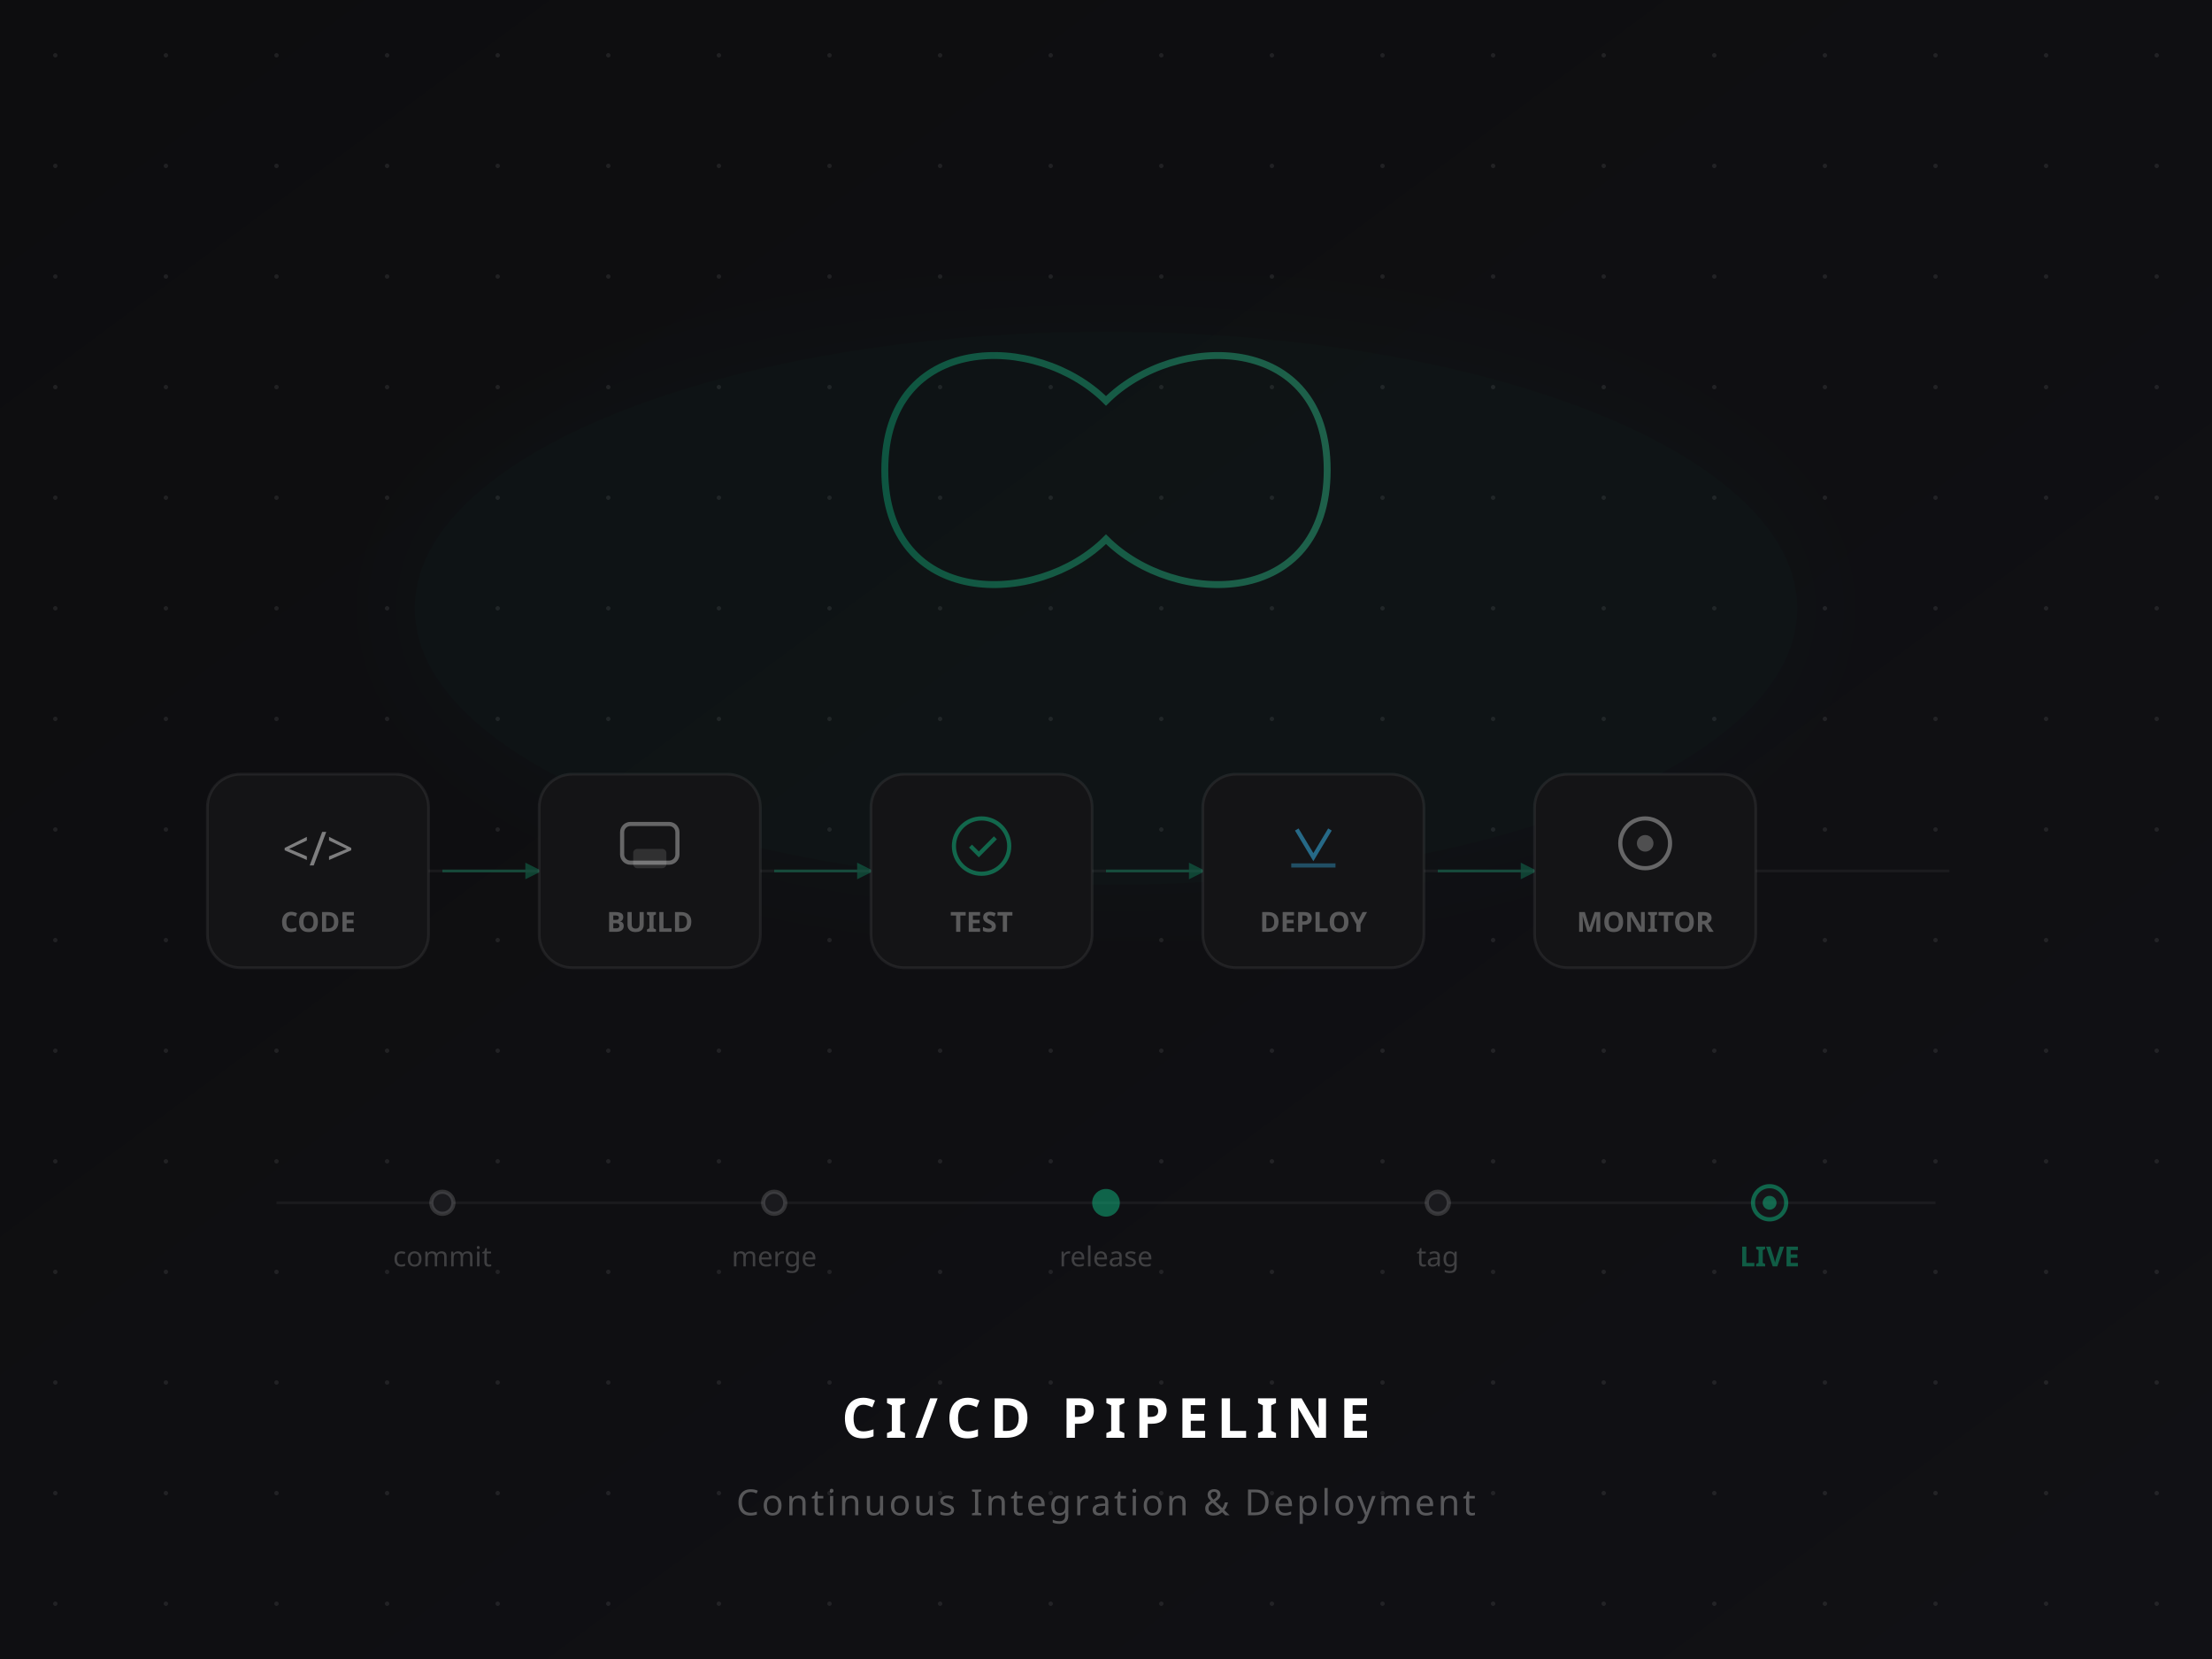
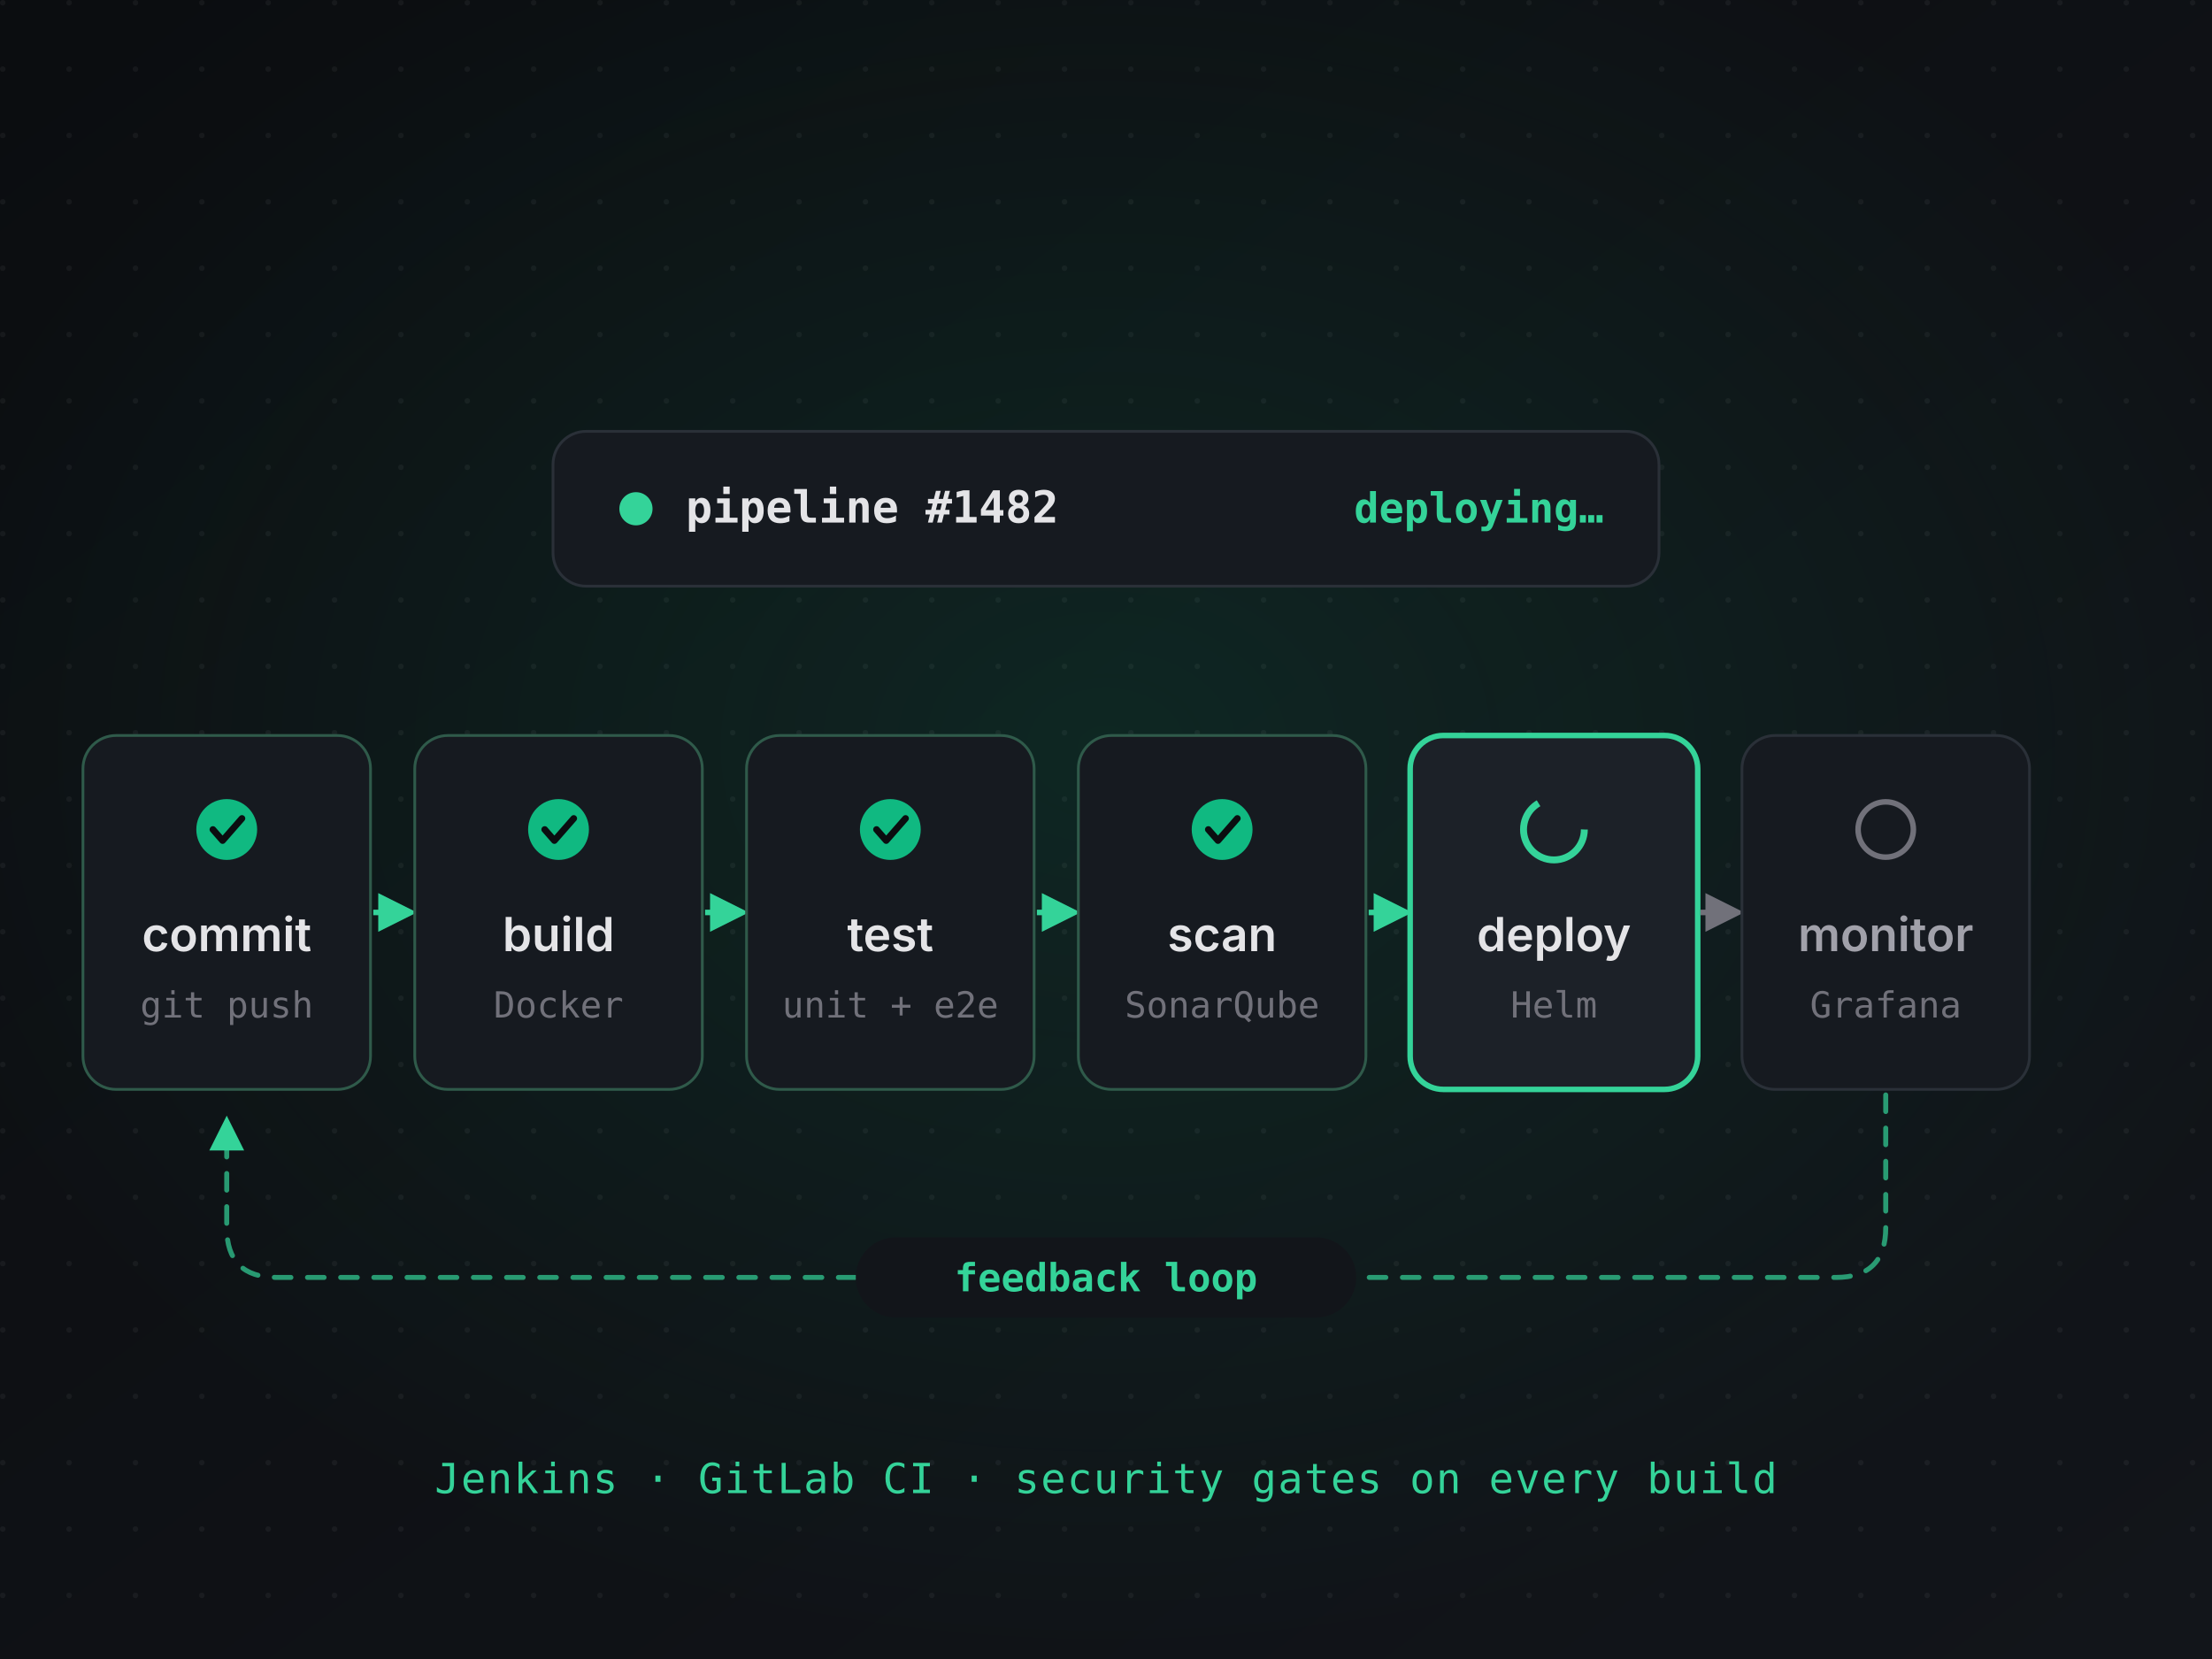
- <svg xmlns="http://www.w3.org/2000/svg" viewBox="0 0 800 600">
+ <svg xmlns="http://www.w3.org/2000/svg" viewBox="0 0 800 600" role="img" aria-label="Diagram: CI/CD pipeline stages commit, build, test, scan, deploy and monitor, with a feedback loop">
  <defs>
-     <linearGradient id="bg2" x1="0%" y1="0%" x2="100%" y2="100%">
-       <stop offset="0%" style="stop-color:#0d0d0f" />
-       <stop offset="100%" style="stop-color:#111115" />
+     <linearGradient id="bg" x1="0" y1="0" x2="1" y2="1">
+       <stop offset="0" stop-color="#0b0d10" />
+       <stop offset="1" stop-color="#12151a" />
    </linearGradient>
-     <linearGradient id="acc2" x1="0%" y1="0%" x2="100%" y2="0%">
-       <stop offset="0%" style="stop-color:#10b981" />
-       <stop offset="100%" style="stop-color:#34d399" />
-     </linearGradient>
-     <filter id="sg2">
-       <feGaussianBlur stdDeviation="20" result="b" />
-       <feMerge>
-         <feMergeNode in="b" />
-         <feMergeNode in="SourceGraphic" />
-       </feMerge>
-     </filter>
+     <radialGradient id="glow" cx="0.5" cy="0.45" r="0.55">
+       <stop offset="0" stop-color="#10b981" stop-opacity="0.13" />
+       <stop offset="1" stop-color="#10b981" stop-opacity="0" />
+     </radialGradient>
+     <pattern id="dots" width="24" height="24" patternUnits="userSpaceOnUse">
+       <circle cx="1" cy="1" r="1" fill="#ffffff" fill-opacity="0.05" />
+     </pattern>
+     <marker id="arr" viewBox="0 0 10 10" refX="8" refY="5" markerWidth="7" markerHeight="7" orient="auto-start-reverse">
+       <path d="M0 0 L10 5 L0 10 z" fill="#34d399" />
+     </marker>
+     <marker id="arrm" viewBox="0 0 10 10" refX="8" refY="5" markerWidth="7" markerHeight="7" orient="auto-start-reverse">
+       <path d="M0 0 L10 5 L0 10 z" fill="#71717a" />
+     </marker>
  </defs>
-   <rect width="800" height="600" fill="url(#bg2)" />
-   <pattern id="d2" x="0" y="0" width="40" height="40" patternUnits="userSpaceOnUse">
-     <circle cx="20" cy="20" r="0.8" fill="white" opacity="0.08" />
-   </pattern>
-   <rect width="800" height="600" fill="url(#d2)" />
-   <ellipse cx="400" cy="220" rx="250" ry="100" fill="#10b981" opacity="0.03" filter="url(#sg2)" />
-   <g transform="translate(400, 170)">
-     <path d="M-80,0 C-80,-50 -25,-50 0,-25 C25,-50 80,-50 80,0 C80,50 25,50 0,25 C-25,50 -80,50 -80,0 Z" fill="none" stroke="url(#acc2)" stroke-width="2.5" opacity="0.4" />
+   <rect width="800" height="600" fill="url(#bg)" />
+   <rect width="800" height="600" fill="url(#dots)" />
+   <rect width="800" height="600" fill="url(#glow)" />
+   <g transform="translate(0 60)">
+     <rect x="30" y="206" width="104" height="128" rx="12" fill="#161a20" stroke="#2f5a4a" stroke-width="1" />
+     <circle cx="82.0" cy="240" r="11" fill="#10b981" />
+     <path d="M77.0 240 L80.5 244 L87.5 236" fill="none" stroke="#0b0d10" stroke-width="2.4" stroke-linecap="round" stroke-linejoin="round" />
+     <text x="82.0" y="284" font-family="Inter, ui-sans-serif, system-ui, -apple-system, 'Segoe UI', sans-serif" font-size="17" font-weight="600" fill="#e4e4e7" text-anchor="middle">commit</text>
+     <text x="82.0" y="308" font-family="'JetBrains Mono', ui-monospace, SFMono-Regular, Menlo, monospace" font-size="13" font-weight="500" fill="#71717a" text-anchor="middle">git push</text>
+     <line x1="135" y1="270" x2="148" y2="270" stroke="#34d399" stroke-width="2" marker-end="url(#arr)" />
+     <rect x="150" y="206" width="104" height="128" rx="12" fill="#161a20" stroke="#2f5a4a" stroke-width="1" />
+     <circle cx="202.0" cy="240" r="11" fill="#10b981" />
+     <path d="M197.0 240 L200.5 244 L207.5 236" fill="none" stroke="#0b0d10" stroke-width="2.4" stroke-linecap="round" stroke-linejoin="round" />
+     <text x="202.0" y="284" font-family="Inter, ui-sans-serif, system-ui, -apple-system, 'Segoe UI', sans-serif" font-size="17" font-weight="600" fill="#e4e4e7" text-anchor="middle">build</text>
+     <text x="202.0" y="308" font-family="'JetBrains Mono', ui-monospace, SFMono-Regular, Menlo, monospace" font-size="13" font-weight="500" fill="#71717a" text-anchor="middle">Docker</text>
+     <line x1="255" y1="270" x2="268" y2="270" stroke="#34d399" stroke-width="2" marker-end="url(#arr)" />
+     <rect x="270" y="206" width="104" height="128" rx="12" fill="#161a20" stroke="#2f5a4a" stroke-width="1" />
+     <circle cx="322.0" cy="240" r="11" fill="#10b981" />
+     <path d="M317.0 240 L320.5 244 L327.5 236" fill="none" stroke="#0b0d10" stroke-width="2.4" stroke-linecap="round" stroke-linejoin="round" />
+     <text x="322.0" y="284" font-family="Inter, ui-sans-serif, system-ui, -apple-system, 'Segoe UI', sans-serif" font-size="17" font-weight="600" fill="#e4e4e7" text-anchor="middle">test</text>
+     <text x="322.0" y="308" font-family="'JetBrains Mono', ui-monospace, SFMono-Regular, Menlo, monospace" font-size="13" font-weight="500" fill="#71717a" text-anchor="middle">unit + e2e</text>
+     <line x1="375" y1="270" x2="388" y2="270" stroke="#34d399" stroke-width="2" marker-end="url(#arr)" />
+     <rect x="390" y="206" width="104" height="128" rx="12" fill="#161a20" stroke="#2f5a4a" stroke-width="1" />
+     <circle cx="442.0" cy="240" r="11" fill="#10b981" />
+     <path d="M437.0 240 L440.5 244 L447.5 236" fill="none" stroke="#0b0d10" stroke-width="2.4" stroke-linecap="round" stroke-linejoin="round" />
+     <text x="442.0" y="284" font-family="Inter, ui-sans-serif, system-ui, -apple-system, 'Segoe UI', sans-serif" font-size="17" font-weight="600" fill="#e4e4e7" text-anchor="middle">scan</text>
+     <text x="442.0" y="308" font-family="'JetBrains Mono', ui-monospace, SFMono-Regular, Menlo, monospace" font-size="13" font-weight="500" fill="#71717a" text-anchor="middle">SonarQube</text>
+     <line x1="495" y1="270" x2="508" y2="270" stroke="#34d399" stroke-width="2" marker-end="url(#arr)" />
+     <rect x="510" y="206" width="104" height="128" rx="12" fill="#1c2128" stroke="#34d399" stroke-width="2" />
+     <circle cx="562.0" cy="240" r="11" fill="none" stroke="#34d399" stroke-width="2.5" stroke-dasharray="46 24" />
+     <text x="562.0" y="284" font-family="Inter, ui-sans-serif, system-ui, -apple-system, 'Segoe UI', sans-serif" font-size="17" font-weight="600" fill="#e4e4e7" text-anchor="middle">deploy</text>
+     <text x="562.0" y="308" font-family="'JetBrains Mono', ui-monospace, SFMono-Regular, Menlo, monospace" font-size="13" font-weight="500" fill="#71717a" text-anchor="middle">Helm</text>
+     <line x1="615" y1="270" x2="628" y2="270" stroke="#71717a" stroke-width="2" marker-end="url(#arrm)" />
+     <rect x="630" y="206" width="104" height="128" rx="12" fill="#161a20" stroke="#2a3038" stroke-width="1" />
+     <circle cx="682.0" cy="240" r="10" fill="none" stroke="#71717a" stroke-width="2" />
+     <text x="682.0" y="284" font-family="Inter, ui-sans-serif, system-ui, -apple-system, 'Segoe UI', sans-serif" font-size="17" font-weight="600" fill="#a1a1aa" text-anchor="middle">monitor</text>
+     <text x="682.0" y="308" font-family="'JetBrains Mono', ui-monospace, SFMono-Regular, Menlo, monospace" font-size="13" font-weight="500" fill="#71717a" text-anchor="middle">Grafana</text>
+     <path d="M682.0 336 L682.0 384 Q682.0 402 664.0 402 L100.0 402 Q82.0 402 82.0 384 L82.0 346" fill="none" stroke="#34d399" stroke-width="1.8" stroke-linecap="round" stroke-linejoin="round" stroke-dasharray="6 6" marker-end="url(#arr)" stroke-opacity="0.7" />
+     <rect x="310" y="388" width="180" height="28" rx="14" fill="#12151a" stroke="#12151a" stroke-width="1" />
+     <text x="400" y="407" font-family="'JetBrains Mono', ui-monospace, SFMono-Regular, Menlo, monospace" font-size="14" font-weight="600" fill="#34d399" text-anchor="middle">feedback loop</text>
+     <rect x="200" y="96" width="400" height="56" rx="12" fill="#161a20" stroke="#2a3038" stroke-width="1" />
+     <circle cx="230" cy="124" r="6" fill="#34d399" />
+     <text x="248" y="129" font-family="'JetBrains Mono', ui-monospace, SFMono-Regular, Menlo, monospace" font-size="16" font-weight="600" fill="#e4e4e7" text-anchor="start">pipeline #1482</text>
+     <text x="580" y="129" font-family="'JetBrains Mono', ui-monospace, SFMono-Regular, Menlo, monospace" font-size="15" font-weight="600" fill="#34d399" text-anchor="end">deploying…</text>
  </g>
-   <g transform="translate(0, 280)">
-     <line x1="95" y1="35" x2="705" y2="35" stroke="white" stroke-opacity="0.05" stroke-width="1" />
-     <g transform="translate(115, 0)">
-       <rect x="-40" y="0" width="80" height="70" rx="12" fill="#141416" stroke="white" stroke-opacity="0.07" />
-       <text x="0" y="33" fill="white" opacity="0.45" font-family="system-ui, sans-serif" font-size="17" text-anchor="middle">&lt;/&gt;</text>
-       <text x="0" y="57" fill="white" opacity="0.3" font-family="system-ui, sans-serif" font-size="10" text-anchor="middle" font-weight="600">CODE</text>
-     </g>
-     <path d="M160,35 L190,35" stroke="#10b981" stroke-width="1" opacity="0.3" />
-     <polygon points="190,32 196,35 190,38" fill="#10b981" opacity="0.3" />
-     <g transform="translate(235, 0)">
-       <rect x="-40" y="0" width="80" height="70" rx="12" fill="#141416" stroke="white" stroke-opacity="0.07" />
-       <rect x="-10" y="18" width="20" height="14" rx="3" fill="none" stroke="white" stroke-opacity="0.35" stroke-width="1.5" />
-       <rect x="-6" y="27" width="12" height="7" rx="1.5" fill="white" opacity="0.12" />
-       <text x="0" y="57" fill="white" opacity="0.3" font-family="system-ui, sans-serif" font-size="10" text-anchor="middle" font-weight="600">BUILD</text>
-     </g>
-     <path d="M280,35 L310,35" stroke="#10b981" stroke-width="1" opacity="0.3" />
-     <polygon points="310,32 316,35 310,38" fill="#10b981" opacity="0.3" />
-     <g transform="translate(355, 0)">
-       <rect x="-40" y="0" width="80" height="70" rx="12" fill="#141416" stroke="white" stroke-opacity="0.07" />
-       <circle cx="0" cy="26" r="10" fill="none" stroke="#10b981" stroke-width="1.5" opacity="0.5" />
-       <path d="M-4,26 L-1,29 L5,23" fill="none" stroke="#10b981" stroke-width="1.5" opacity="0.5" />
-       <text x="0" y="57" fill="white" opacity="0.3" font-family="system-ui, sans-serif" font-size="10" text-anchor="middle" font-weight="600">TEST</text>
-     </g>
-     <path d="M400,35 L430,35" stroke="#10b981" stroke-width="1" opacity="0.3" />
-     <polygon points="430,32 436,35 430,38" fill="#10b981" opacity="0.3" />
-     <g transform="translate(475, 0)">
-       <rect x="-40" y="0" width="80" height="70" rx="12" fill="#141416" stroke="white" stroke-opacity="0.07" />
-       <path d="M-6,20 L0,30 L6,20" fill="none" stroke="#38bdf8" stroke-width="1.5" opacity="0.5" />
-       <line x1="-8" y1="33" x2="8" y2="33" stroke="#38bdf8" stroke-width="1.5" opacity="0.35" />
-       <text x="0" y="57" fill="white" opacity="0.3" font-family="system-ui, sans-serif" font-size="10" text-anchor="middle" font-weight="600">DEPLOY</text>
-     </g>
-     <path d="M520,35 L550,35" stroke="#10b981" stroke-width="1" opacity="0.3" />
-     <polygon points="550,32 556,35 550,38" fill="#10b981" opacity="0.3" />
-     <g transform="translate(595, 0)">
-       <rect x="-40" y="0" width="80" height="70" rx="12" fill="#141416" stroke="white" stroke-opacity="0.07" />
-       <circle cx="0" cy="25" r="9" fill="none" stroke="white" stroke-opacity="0.35" stroke-width="1.5" />
-       <circle cx="0" cy="25" r="3" fill="white" opacity="0.25" />
-       <text x="0" y="57" fill="white" opacity="0.3" font-family="system-ui, sans-serif" font-size="10" text-anchor="middle" font-weight="600">MONITOR</text>
-     </g>
-   </g>
-   <g transform="translate(0, 410)">
-     <line x1="100" y1="25" x2="700" y2="25" stroke="white" stroke-opacity="0.05" stroke-width="1" />
-     <circle cx="160" cy="25" r="4" fill="#1a1a1e" stroke="white" stroke-opacity="0.15" stroke-width="1.5" />
-     <circle cx="280" cy="25" r="4" fill="#1a1a1e" stroke="white" stroke-opacity="0.15" stroke-width="1.5" />
-     <circle cx="400" cy="25" r="5" fill="#10b981" opacity="0.5" />
-     <circle cx="520" cy="25" r="4" fill="#1a1a1e" stroke="white" stroke-opacity="0.15" stroke-width="1.5" />
-     <circle cx="640" cy="25" r="6" fill="#1a1a1e" stroke="#10b981" stroke-width="1.5" opacity="0.5" />
-     <circle cx="640" cy="25" r="2.5" fill="#10b981" opacity="0.5" />
-     <text x="160" y="48" fill="white" opacity="0.2" font-family="system-ui, sans-serif" font-size="10" text-anchor="middle">commit</text>
-     <text x="280" y="48" fill="white" opacity="0.2" font-family="system-ui, sans-serif" font-size="10" text-anchor="middle">merge</text>
-     <text x="400" y="48" fill="white" opacity="0.2" font-family="system-ui, sans-serif" font-size="10" text-anchor="middle">release</text>
-     <text x="520" y="48" fill="white" opacity="0.2" font-family="system-ui, sans-serif" font-size="10" text-anchor="middle">tag</text>
-     <text x="640" y="48" fill="#10b981" opacity="0.45" font-family="system-ui, sans-serif" font-size="10" text-anchor="middle" font-weight="600">LIVE</text>
-   </g>
-   <text x="400" y="520" fill="white" font-family="system-ui, sans-serif" font-size="20" font-weight="700" text-anchor="middle" letter-spacing="3">
-     CI/CD PIPELINE
-   </text>
-   <text x="400" y="548" fill="white" opacity="0.3" font-family="system-ui, sans-serif" font-size="13" text-anchor="middle" letter-spacing="1">
-     Continuous Integration &amp; Deployment
-   </text>
+   <text x="400" y="540" font-family="'JetBrains Mono', ui-monospace, SFMono-Regular, Menlo, monospace" font-size="15" font-weight="500" fill="#34d399" text-anchor="middle" letter-spacing="0.5">Jenkins  ·  GitLab CI  ·  security gates on every build</text>
</svg>
